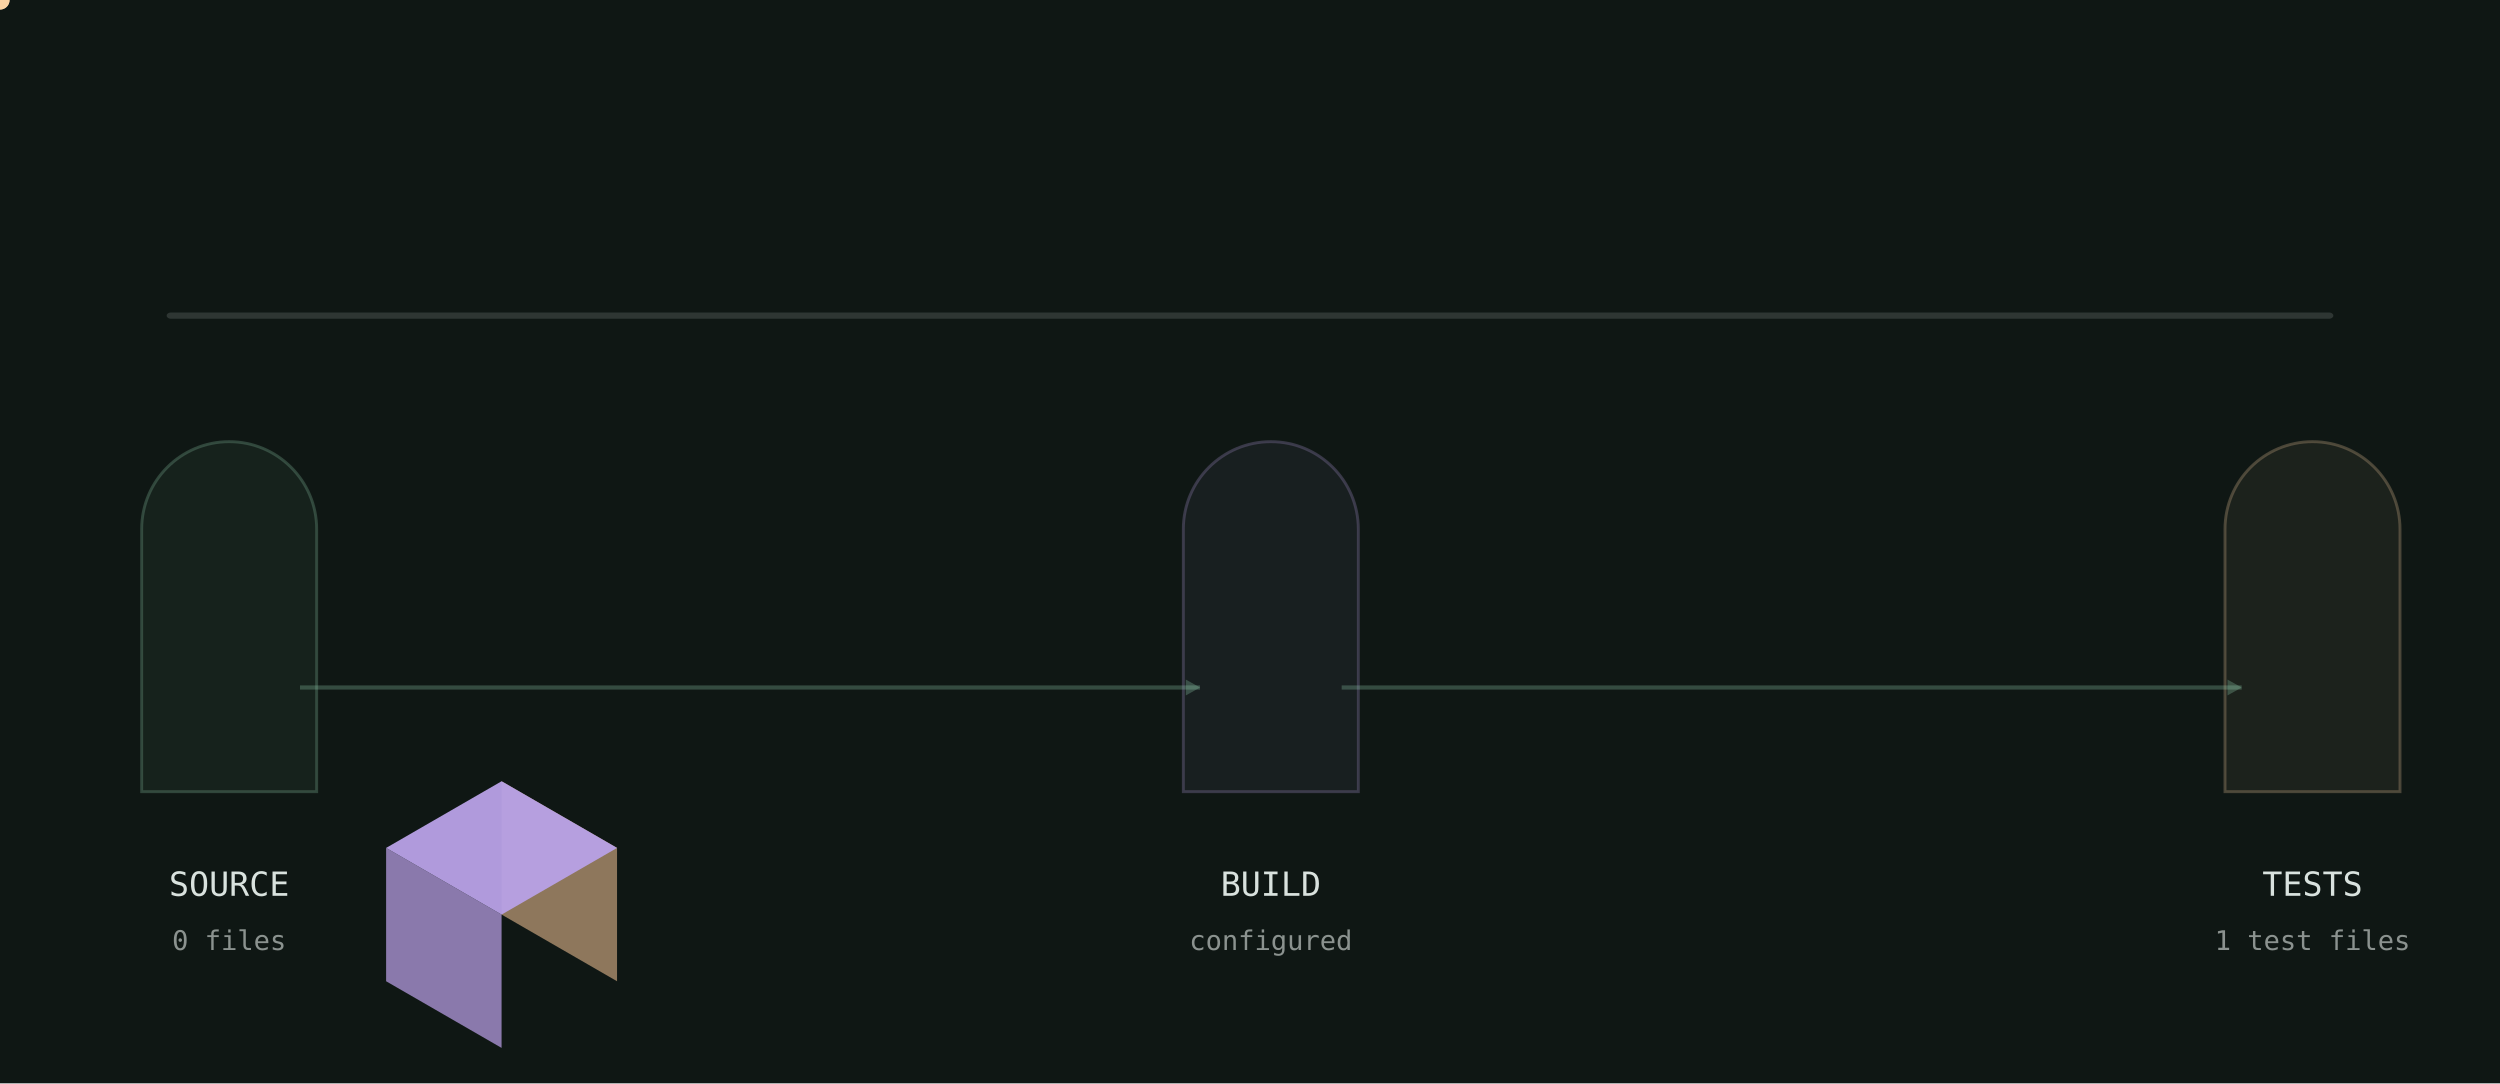
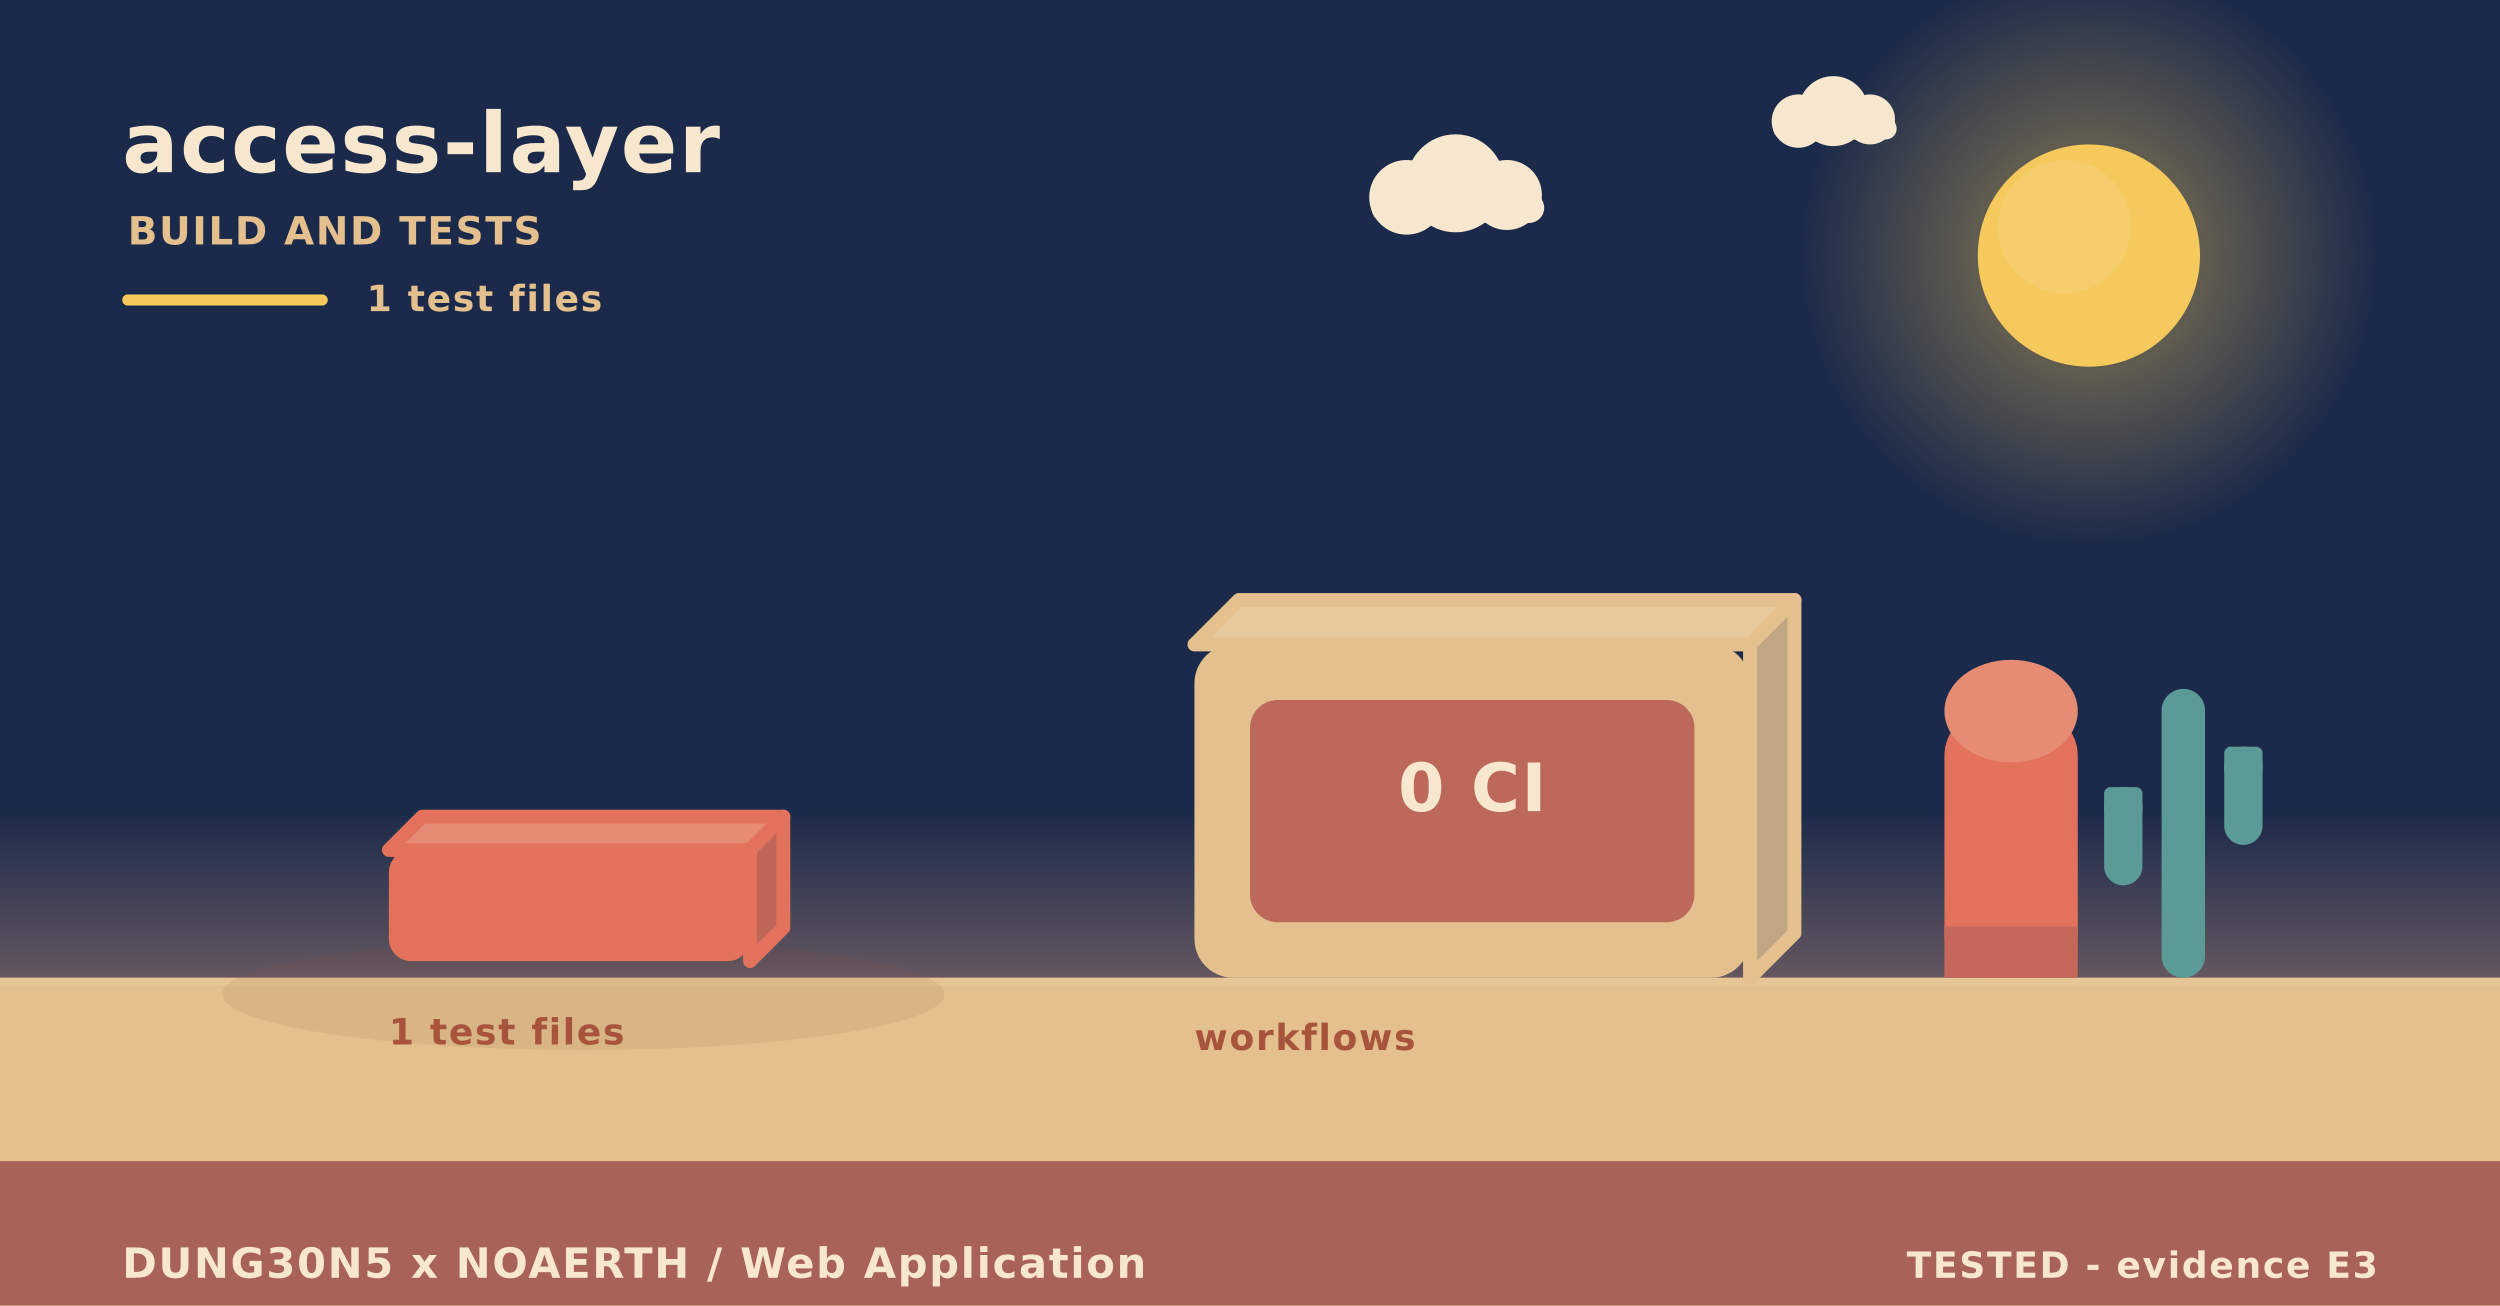
- <svg xmlns="http://www.w3.org/2000/svg" viewBox="0 0 1200 520" width="1200" height="520" role="img" aria-label="access-layer build evidence">
-   <rect width="1200" height="520" fill="#0f1714" />
-   <defs>
-     <linearGradient id="gb" x1="0" y1="0" x2="1" y2="1">
-       <stop offset="0%" stop-color="#95d5b2" />
-       <stop offset="100%" stop-color="#b8a1e6" />
-     </linearGradient>
-   </defs>
-   <rect x="80.00" y="150.00" width="1040.00" height="3.00" rx="2.00" fill="rgba(240,248,244,0.140)" opacity="1.00" />
-   <path d="M68.00,380.00 L68.00,254.00 A42.00,42.00 0 0 1 152.00,254.00 L152.00,380.00 Z" fill="rgba(149,213,178,0.100)" opacity="0.55" stroke="rgba(149,213,178,0.450)" stroke-width="1.4" />
-   <polygon points="-192.26,189.00 -136.83,221.00 -136.83,157.00 -192.26,125.00" fill="#947c60" opacity="0.95" />
-   <polygon points="-247.68,221.00 -192.26,253.00 -192.26,189.00 -247.68,157.00" fill="#907eb3" opacity="0.95" />
-   <polygon points="-192.26,125.00 -136.83,157.00 -192.26,189.00 -247.68,157.00" fill="#95d5b2" opacity="0.95" />
-   <text x="110" y="430" font-family="ui-monospace,Menlo,monospace" font-size="16" fill="rgba(240,248,244,0.900)" text-anchor="middle">SOURCE</text>
-   <text x="110" y="456" font-family="ui-monospace,Menlo,monospace" font-size="13" fill="rgba(240,248,244,0.550)" text-anchor="middle">0 files</text>
-   <path d="M568.00,380.00 L568.00,254.00 A42.00,42.00 0 0 1 652.00,254.00 L652.00,380.00 Z" fill="rgba(184,161,230,0.100)" opacity="0.55" stroke="rgba(184,161,230,0.450)" stroke-width="1.4" />
-   <polygon points="240.76,439.00 296.18,471.00 296.18,407.00 240.76,375.00" fill="#947c60" opacity="0.95" />
-   <polygon points="185.33,471.00 240.76,503.00 240.76,439.00 185.33,407.00" fill="#907eb3" opacity="0.95" />
-   <polygon points="240.76,375.00 296.18,407.00 240.76,439.00 185.33,407.00" fill="#b8a1e6" opacity="0.95" />
-   <text x="610" y="430" font-family="ui-monospace,Menlo,monospace" font-size="16" fill="rgba(240,248,244,0.900)" text-anchor="middle">BUILD</text>
-   <text x="610" y="456" font-family="ui-monospace,Menlo,monospace" font-size="13" fill="rgba(240,248,244,0.550)" text-anchor="middle">configured</text>
-   <line x1="144.00" y1="330.00" x2="576.00" y2="330.00" stroke="rgba(149,213,178,0.500)" stroke-width="2.00" opacity="0.55" />
-   <polygon points="576.00,330.00 569.20,326.20 569.20,333.80" fill="rgba(149,213,178,0.500)" opacity="0.55" />
-   <g opacity="0.9">
-     <circle cx="0.00" cy="0.00" r="4.60" fill="#ffd6a5" opacity="1.00" />
-     <animateTransform attributeName="transform" type="translate" values="144.00,330.00 576.00,330.00" dur="3.967s" begin="0.0s" repeatCount="indefinite" />
-     <animateTransform attributeName="transform" type="translate" values="576.00,330.00 144.00,330.00" dur="3.967s" begin="1.983s" repeatCount="indefinite" />
+ <svg xmlns="http://www.w3.org/2000/svg" width="900" height="470" viewBox="0 0 900 470" role="img" aria-label="access-layer - how it is verified">
+   <linearGradient id="skyb" x1="0" y1="0" x2="0" y2="1">
+     <stop offset="0" stop-color="#1b2a4a" />
+     <stop offset="0.62" stop-color="#1b2a4a" />
+     <stop offset="1" stop-color="#f3ad8a" />
+   </linearGradient>
+   <rect width="900" height="470" fill="url(#skyb)" />
+   <radialGradient id="sunb">
+     <stop offset="0.35" stop-color="#f5c95c" stop-opacity="0.34" />
+     <stop offset="1" stop-color="#f5c95c" stop-opacity="0" />
+   </radialGradient>
+   <circle cx="752" cy="92" r="104" fill="url(#sunb)" />
+   <circle cx="752" cy="92" r="40" fill="#f5c95c" />
+   <circle cx="743.2" cy="81.6" r="24" fill="#f5d27e" opacity="0.5" />
+   <g>
+     <circle cx="524" cy="66" r="17.64" fill="#f6e7ce" />
+     <circle cx="506.36" cy="71.04" r="13.44" fill="#f6e7ce" />
+     <circle cx="542.48" cy="70.2" r="12.6" fill="#f6e7ce" />
+     <rect x="493.76" y="69.36" width="62.16" height="10.92" rx="5.46" fill="#f6e7ce" />
+     <animateTransform attributeName="transform" type="translate" values="0 0;24 0;0 0" dur="36s" begin="0s" repeatCount="indefinite" />
  </g>
-   <path d="M1068.00,380.00 L1068.00,254.00 A42.00,42.00 0 0 1 1152.00,254.00 L1152.00,380.00 Z" fill="rgba(255,214,165,0.100)" opacity="0.55" stroke="rgba(255,214,165,0.450)" stroke-width="1.4" />
-   <polygon points="673.77,689.00 729.19,721.00 729.19,657.00 673.77,625.00" fill="#947c60" opacity="0.95" />
-   <polygon points="618.34,721.00 673.77,753.00 673.77,689.00 618.34,657.00" fill="#907eb3" opacity="0.95" />
-   <polygon points="673.77,625.00 729.19,657.00 673.77,689.00 618.34,657.00" fill="#ffd6a5" opacity="0.95" />
-   <text x="1110" y="430" font-family="ui-monospace,Menlo,monospace" font-size="16" fill="rgba(240,248,244,0.900)" text-anchor="middle">TESTS</text>
-   <text x="1110" y="456" font-family="ui-monospace,Menlo,monospace" font-size="13" fill="rgba(240,248,244,0.550)" text-anchor="middle">1 test files</text>
-   <line x1="644.00" y1="330.00" x2="1076.00" y2="330.00" stroke="rgba(149,213,178,0.500)" stroke-width="2.00" opacity="0.55" />
-   <polygon points="1076.00,330.00 1069.20,326.20 1069.20,333.80" fill="rgba(149,213,178,0.500)" opacity="0.55" />
-   <g opacity="0.9">
-     <circle cx="0.00" cy="0.00" r="4.60" fill="#ffd6a5" opacity="1.00" />
-     <animateTransform attributeName="transform" type="translate" values="644.00,330.00 1076.00,330.00" dur="3.967s" begin="0.4s" repeatCount="indefinite" />
-     <animateTransform attributeName="transform" type="translate" values="1076.00,330.00 644.00,330.00" dur="3.967s" begin="2.383s" repeatCount="indefinite" />
+   <g>
+     <circle cx="660" cy="40" r="12.6" fill="#f6e7ce" />
+     <circle cx="647.4" cy="43.6" r="9.6" fill="#f6e7ce" />
+     <circle cx="673.2" cy="43" r="9" fill="#f6e7ce" />
+     <rect x="638.4" y="42.4" width="44.4" height="7.8" rx="3.9" fill="#f6e7ce" />
+     <animateTransform attributeName="transform" type="translate" values="0 0;-18 0;0 0" dur="46s" begin="3s" repeatCount="indefinite" />
  </g>
+   <rect x="0" y="352" width="900" height="118" fill="#e3c08d" />
+   <rect x="0" y="352" width="900" height="3" fill="#e6c596" />
+   <text x="44" y="62" font-family="Verdana,DejaVu Sans,sans-serif" font-size="30" font-weight="700" letter-spacing="0.6" fill="#f6e7ce" text-anchor="start">access-layer</text>
+   <text x="46" y="88" font-family="Verdana,DejaVu Sans,sans-serif" font-size="14" font-weight="700" letter-spacing="0.6" fill="#e3c08d" text-anchor="start">BUILD AND TESTS</text>
+   <rect x="44" y="106" width="74" height="4" rx="2" fill="#f5c95c" />
+   <text x="132" y="112" font-family="Verdana,DejaVu Sans,sans-serif" font-size="13" font-weight="700" letter-spacing="0.6" fill="#e3c08d" text-anchor="start">1 test files</text>
+   <ellipse cx="210" cy="358" rx="130" ry="20" fill="rgba(138,90,68,0.11)" />
+   <g>
+     <path d="M140,306 L270,306 L282,294 L152,294 Z" fill="#e68c74" stroke="#e2725b" stroke-width="5" stroke-linejoin="round" />
+     <path d="M270,306 L282,294 L282,334 L270,346 Z" fill="#c06658" stroke="#e2725b" stroke-width="5" stroke-linejoin="round" />
+     <rect x="140" y="306" width="130" height="40" rx="8" fill="#e2725b" />
+     <animateTransform attributeName="transform" type="translate" values="0 10;0 0" dur="0.8s" begin="0.5s" fill="freeze" />
+   </g>
+   <text x="140" y="376" font-family="Verdana,DejaVu Sans,sans-serif" font-size="13" font-weight="700" letter-spacing="0.6" fill="#a8543c" text-anchor="start">1 test files</text>
+   <path d="M430,232 L630,232 L646,216 L446,216 Z" fill="#e7c99b" stroke="#e3c08d" stroke-width="5" stroke-linejoin="round" />
+   <path d="M630,232 L646,216 L646,336 L630,352 Z" fill="#c1a682" stroke="#e3c08d" stroke-width="5" stroke-linejoin="round" />
+   <rect x="430" y="232" width="200" height="120" rx="14" fill="#e3c08d" />
+   <rect x="450" y="252" width="160" height="80" rx="10" fill="#ba6458" opacity="0.94" />
+   <text x="530" y="292" font-family="Verdana,DejaVu Sans,sans-serif" font-size="24" font-weight="700" letter-spacing="0.6" fill="#f6e7ce" text-anchor="middle">0 CI</text>
+   <text x="430" y="378" font-family="Verdana,DejaVu Sans,sans-serif" font-size="13" font-weight="700" letter-spacing="0.6" fill="#a8543c" text-anchor="start">workflows</text>
+   <rect x="700" y="256" width="48" height="96" rx="16" fill="#e2725b" />
+   <ellipse cx="724" cy="256" rx="24" ry="18.46" fill="#e68c74" />
+   <rect x="700" y="333.54" width="48" height="18.46" fill="#c66859" />
+   <rect x="778.18" y="248" width="15.64" height="104" rx="7.82" fill="#5b9a97" />
+   <rect x="757.48" y="283.36" width="13.8" height="35.36" rx="6.9" fill="#5b9a97" />
+   <rect x="757.48" y="283.36" width="13.8" height="10.4" rx="2.3" fill="#5b9a97" />
+   <rect x="800.72" y="268.8" width="13.8" height="35.36" rx="6.9" fill="#5b9a97" />
+   <rect x="800.72" y="268.8" width="13.8" height="10.4" rx="2.3" fill="#5b9a97" />
+   <rect x="0" y="418" width="900" height="52" rx="0" fill="#a65c56" opacity="0.94" />
+   <text x="44" y="460" font-family="Verdana,DejaVu Sans,sans-serif" font-size="15" font-weight="700" letter-spacing="0.6" fill="#f6e7ce" text-anchor="start">DUNG30N5 x NOAERTH  /  Web Application</text>
+   <text x="856" y="460" font-family="Verdana,DejaVu Sans,sans-serif" font-size="13" font-weight="700" letter-spacing="0.6" fill="#f6e7ce" text-anchor="end">TESTED  -  evidence E3</text>
</svg>
